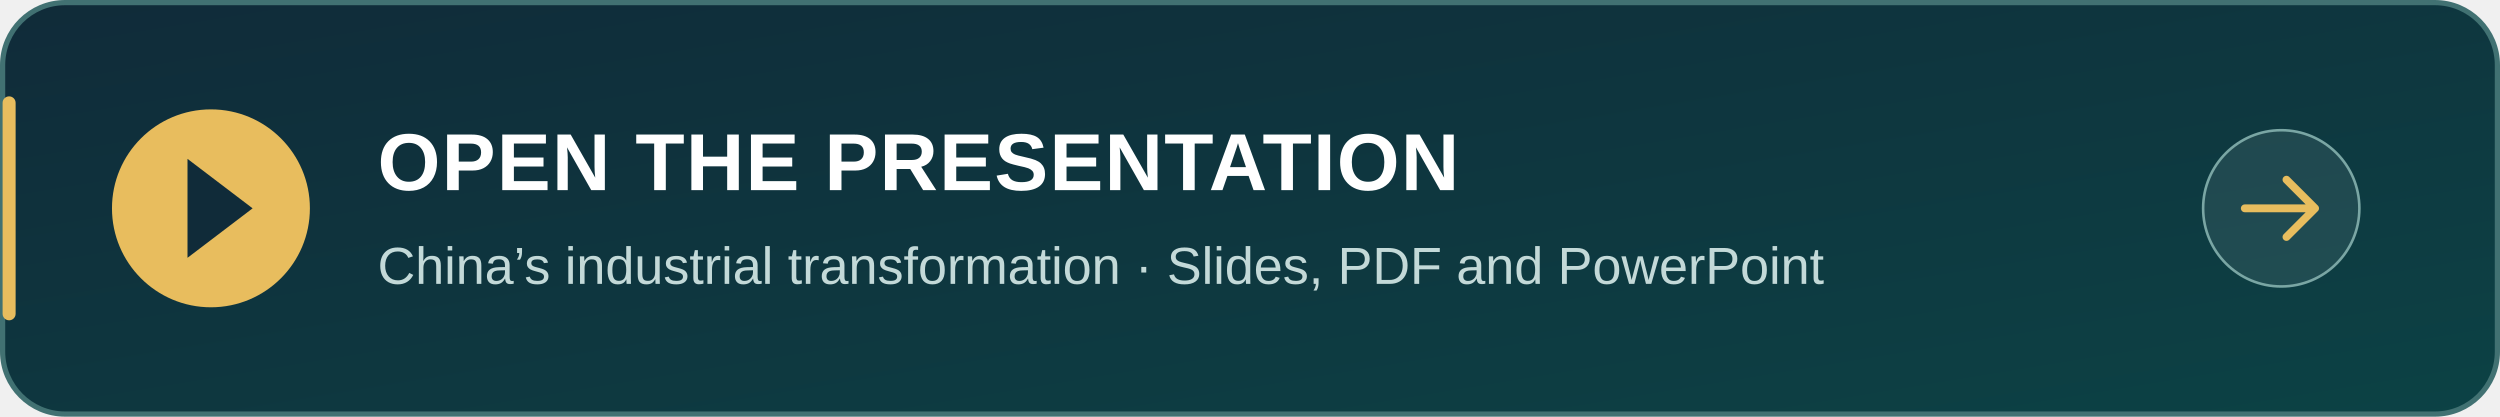
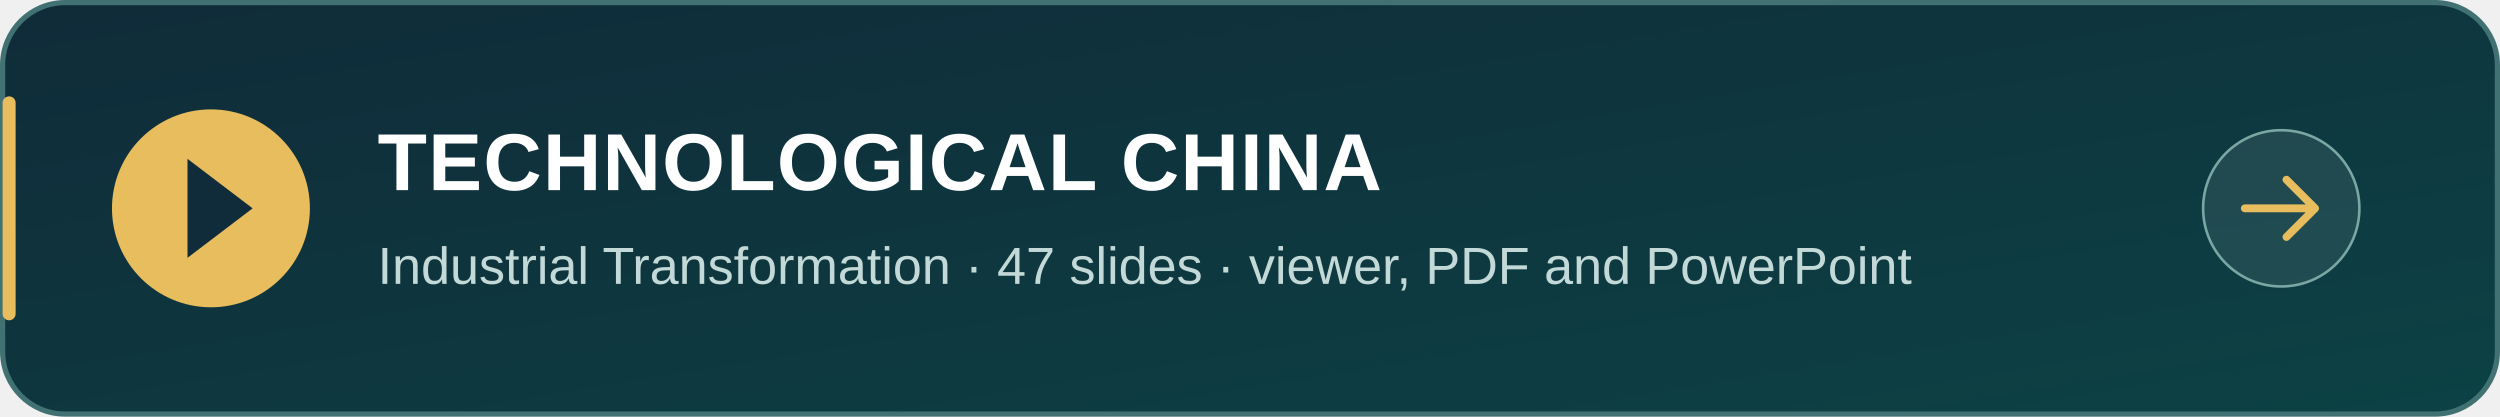
<svg xmlns="http://www.w3.org/2000/svg" width="960" height="160" viewBox="0 0 960 160" role="img" aria-labelledby="title desc">
  <defs>
    <linearGradient id="panel" x1="0" y1="0" x2="1" y2="1">
      <stop stop-color="#102b39" />
      <stop offset="1" stop-color="#0c4245" />
    </linearGradient>
  </defs>
  <rect x="1" y="1" width="958" height="158" rx="24" fill="url(#panel)" stroke="#417172" stroke-width="2" />
  <rect x="1" y="37" width="5" height="86" rx="2.5" fill="#e8bd5e" />
  <circle cx="81" cy="80" r="38" fill="#e8bd5e" />
  <path d="M72 61 97 80 72 99Z" fill="#102b39" />
-   <text x="145" y="73" fill="#ffffff" font-family="Segoe UI,Arial,sans-serif" font-size="31" font-weight="700" letter-spacing=".5">OPEN THE PRESENTATION</text>
-   <text x="145" y="109" fill="#c3d9d8" font-family="Segoe UI,Arial,sans-serif" font-size="20">China’s industrial transformation · Slides, PDF and PowerPoint</text>
+   <text x="145" y="73" fill="#ffffff" font-family="Segoe UI,Arial,sans-serif" font-size="31" font-weight="700" letter-spacing=".5">TECHNOLOGICAL CHINA</text>
+   <text x="145" y="109" fill="#c3d9d8" font-family="Segoe UI,Arial,sans-serif" font-size="20">Industrial Transformation · 47 slides · viewer, PDF and PowerPoint</text>
  <circle cx="876" cy="80" r="30" fill="#ffffff" fill-opacity=".08" stroke="#7aa6a4" />
  <path d="M862 80h27m-11-11 11 11-11 11" fill="none" stroke="#e8bd5e" stroke-width="3" stroke-linecap="round" stroke-linejoin="round" />
</svg>
